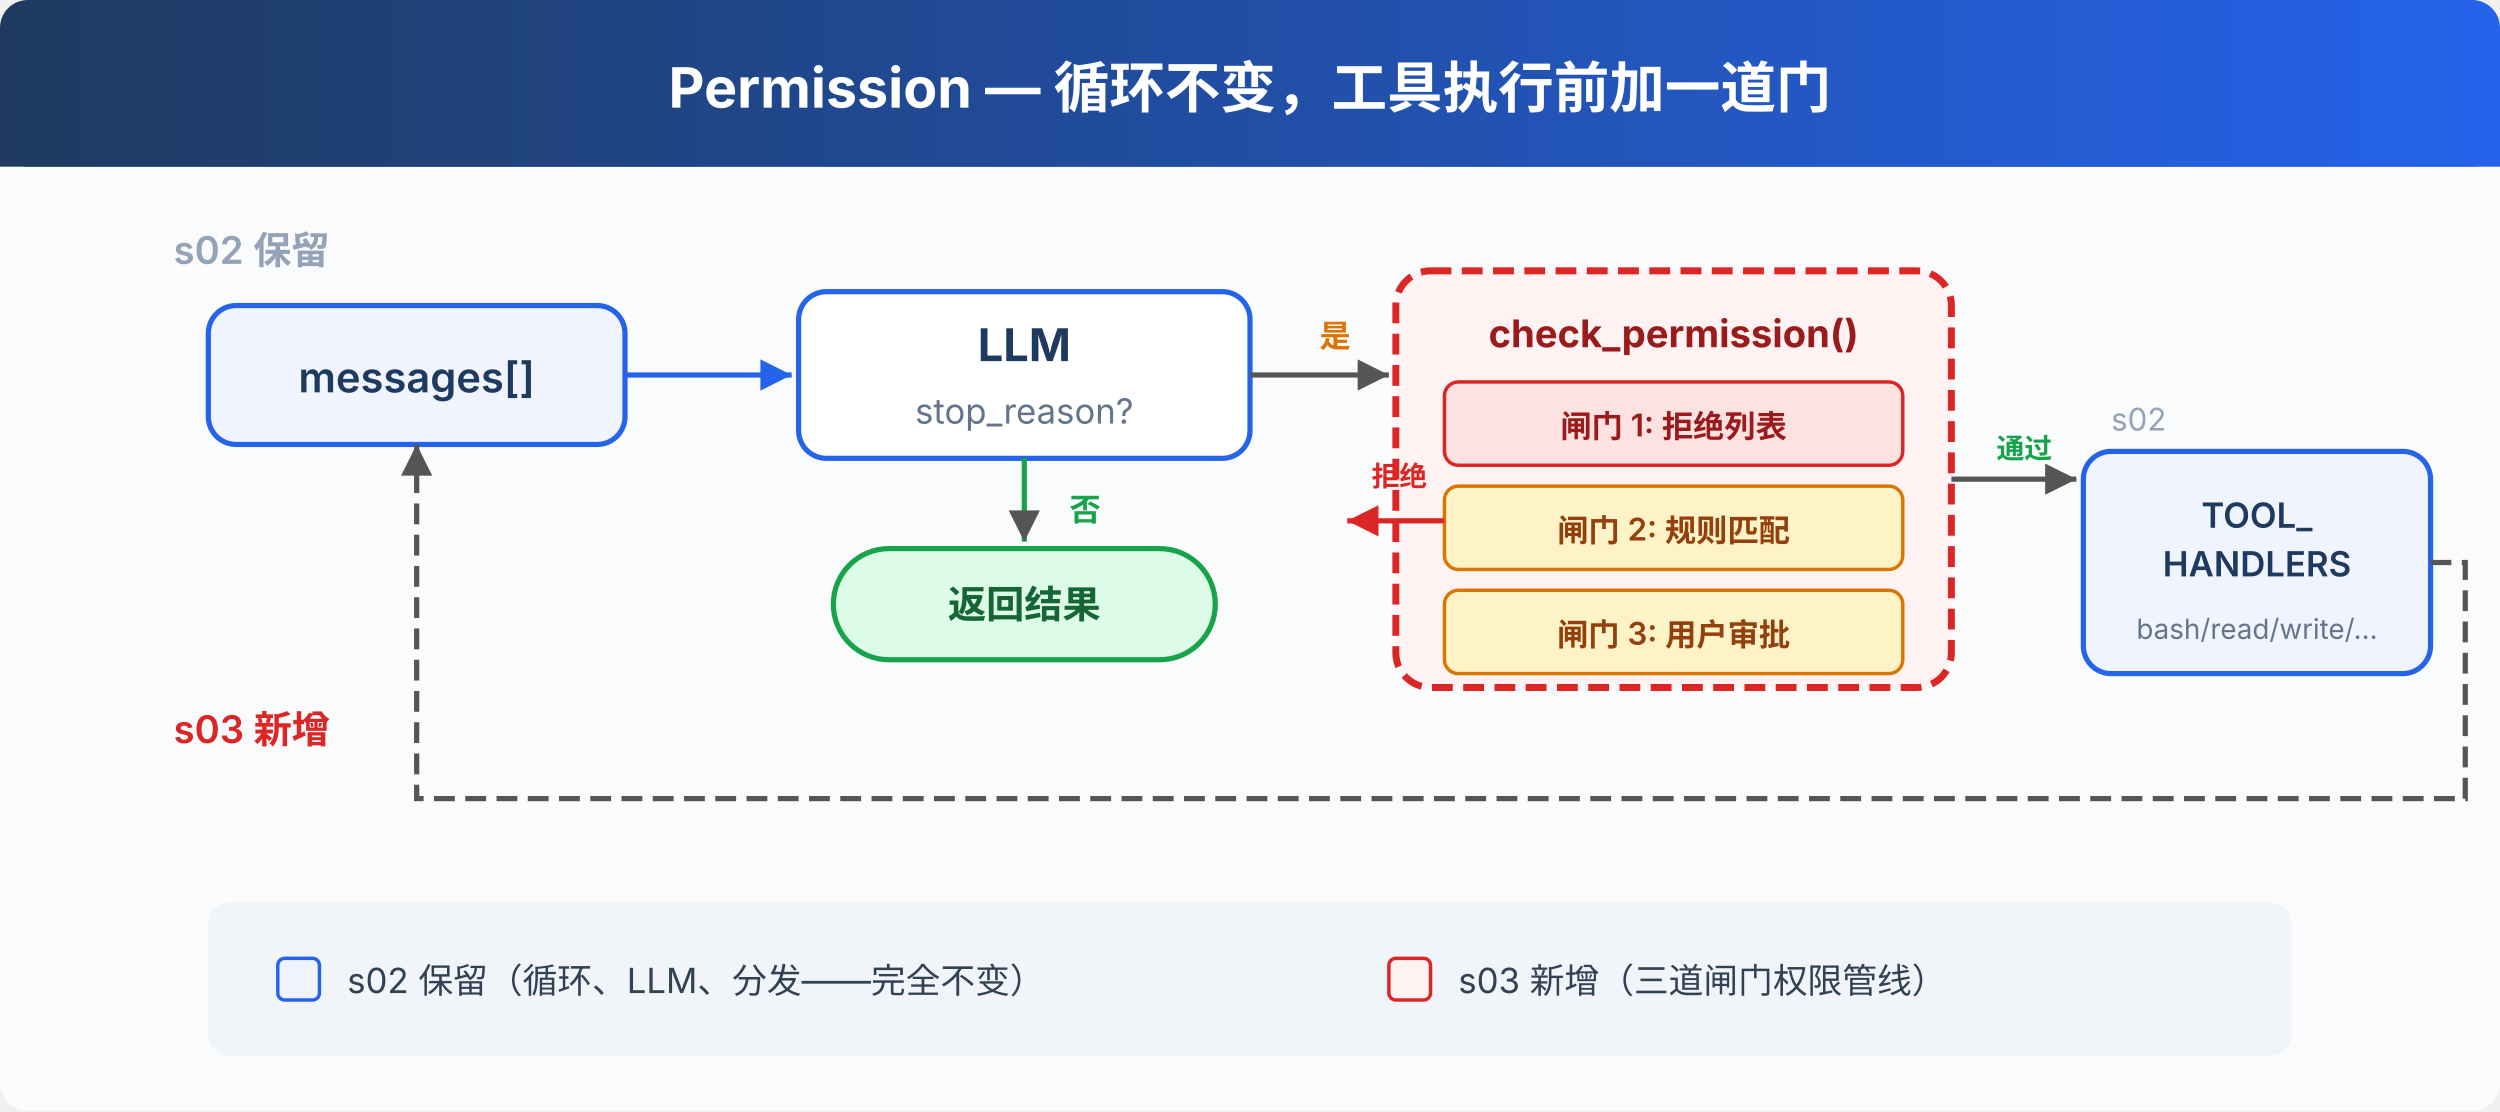
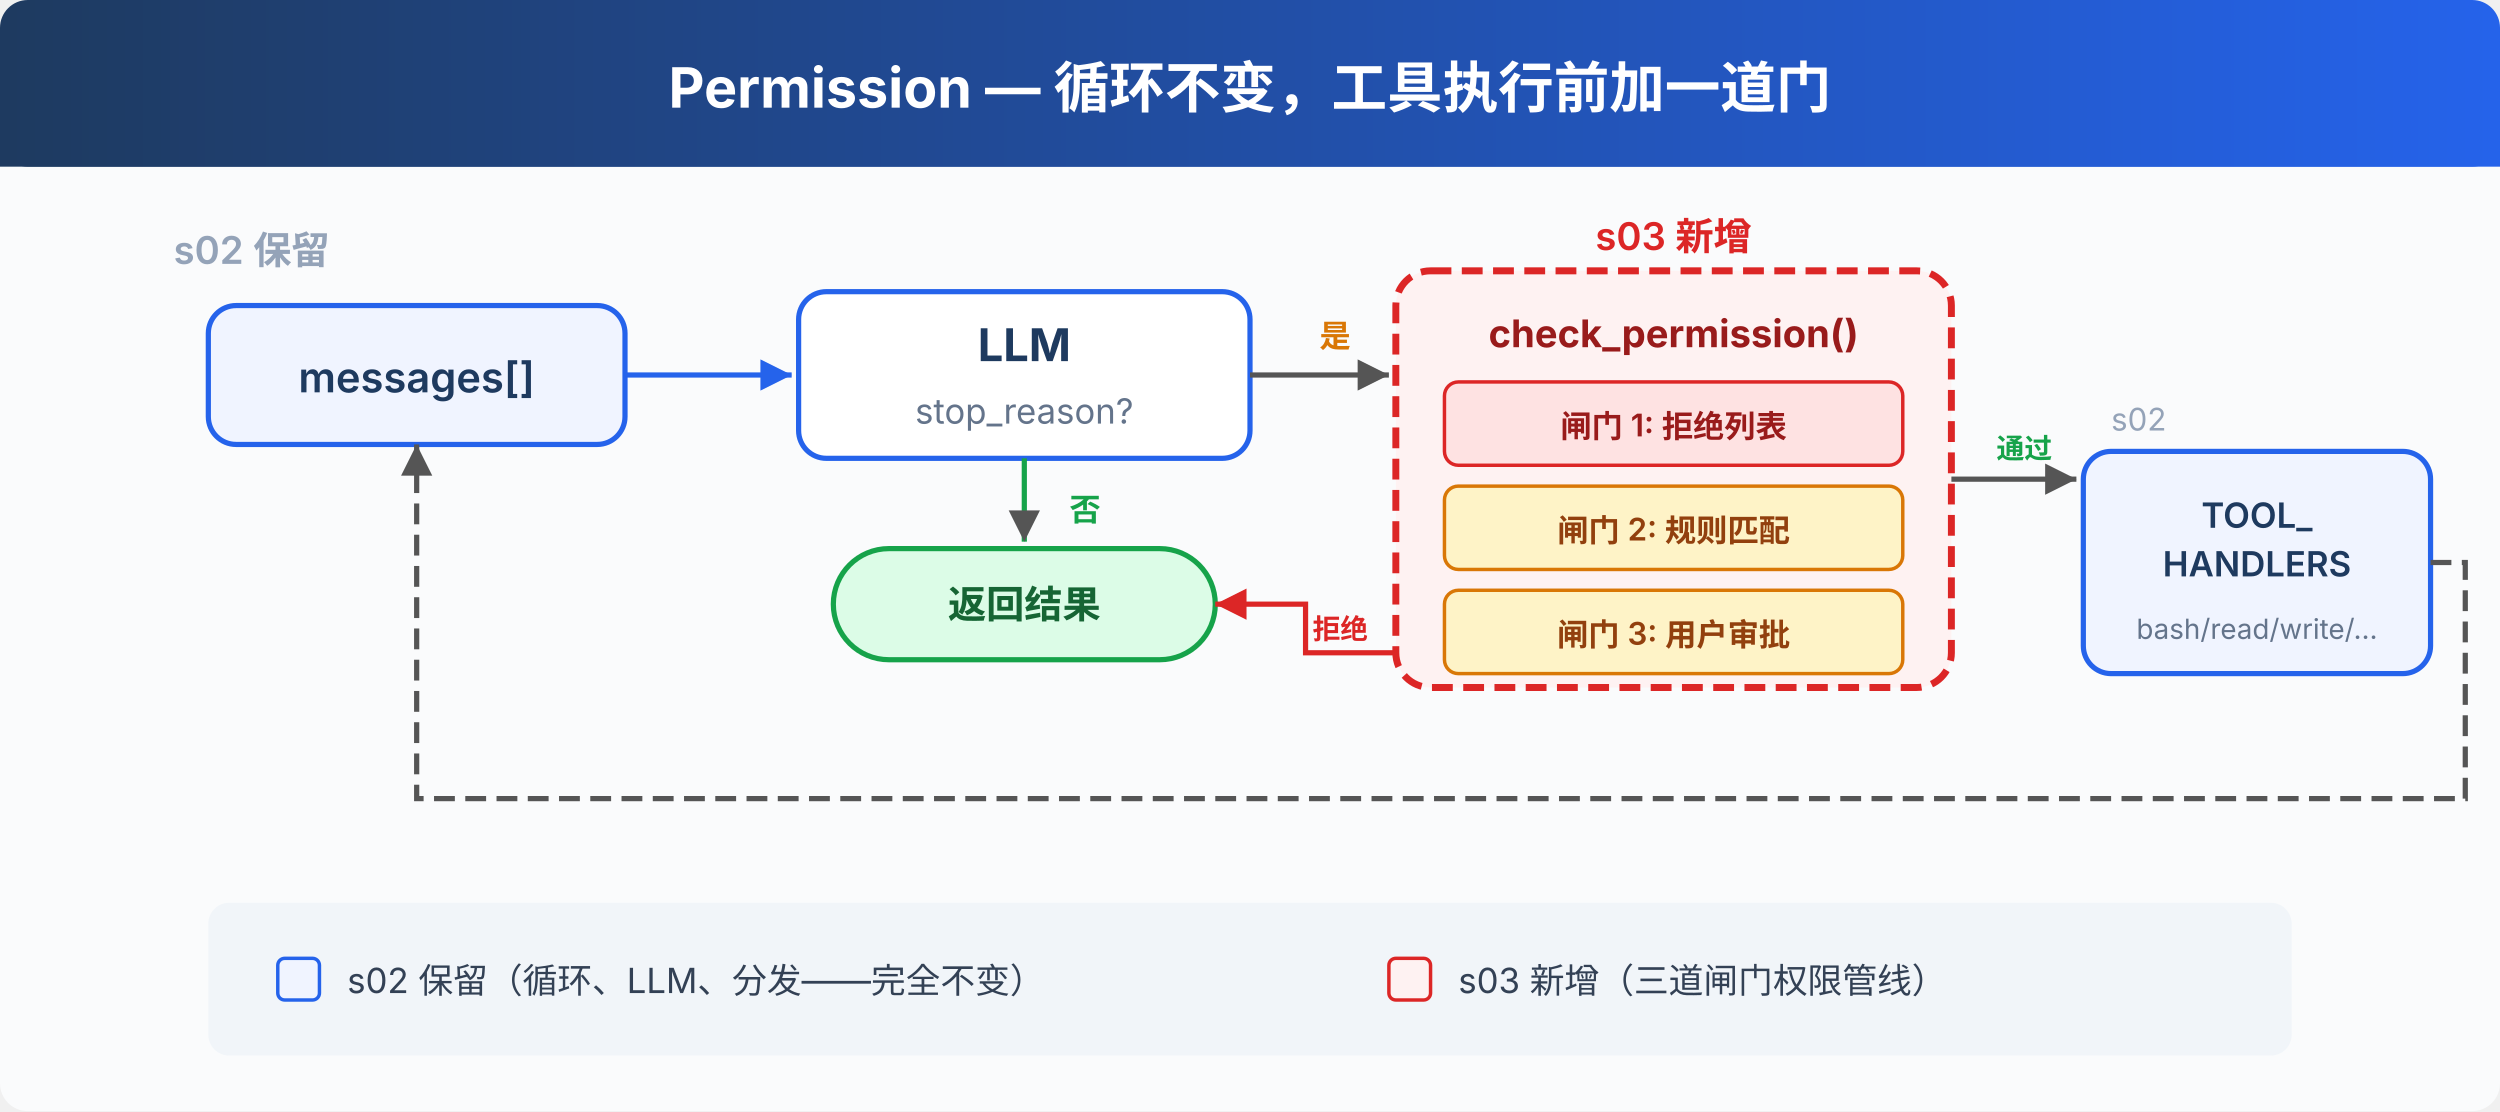
<svg xmlns="http://www.w3.org/2000/svg" viewBox="0 0 720 320" font-family="system-ui, -apple-system, sans-serif">
  <defs>
    <marker id="arrow" viewBox="0 0 10 10" refX="10" refY="5" markerWidth="6" markerHeight="6" orient="auto-start-reverse">
      <path d="M 0 0 L 10 5 L 0 10 z" fill="#555" />
    </marker>
    <marker id="arrow-blue" viewBox="0 0 10 10" refX="10" refY="5" markerWidth="6" markerHeight="6" orient="auto-start-reverse">
      <path d="M 0 0 L 10 5 L 0 10 z" fill="#2563eb" />
    </marker>
    <marker id="arrow-red" viewBox="0 0 10 10" refX="10" refY="5" markerWidth="6" markerHeight="6" orient="auto-start-reverse">
      <path d="M 0 0 L 10 5 L 0 10 z" fill="#dc2626" />
    </marker>
    <linearGradient id="header" x1="0" y1="0" x2="1" y2="0">
      <stop offset="0%" stop-color="#1e3a5f" />
      <stop offset="100%" stop-color="#2563eb" />
    </linearGradient>
  </defs>
  <rect width="720" height="320" fill="#fafbfc" rx="8" />
  <rect x="0" y="0" width="720" height="48" fill="url(#header)" rx="8" />
  <rect x="0" y="40" width="720" height="8" fill="url(#header)" />
  <text x="360" y="31" fill="#fff" font-size="16" font-weight="700" text-anchor="middle">Permission — 循环不变，工具执行前加一道门</text>
  <text x="50" y="76" fill="#94a3b8" font-size="11" font-weight="600">s02 保留</text>
  <rect x="60" y="88" width="120" height="40" rx="8" fill="#f0f4ff" stroke="#2563eb" stroke-width="1.5" />
  <text x="120" y="113" fill="#1e3a5f" font-size="12" font-weight="600" text-anchor="middle">messages[]</text>
  <line x1="180" y1="108" x2="228" y2="108" stroke="#2563eb" stroke-width="1.5" marker-end="url(#arrow-blue)" />
  <rect x="230" y="84" width="130" height="48" rx="8" fill="#fff" stroke="#2563eb" stroke-width="1.5" />
  <text x="295" y="104" fill="#1e3a5f" font-size="13" font-weight="700" text-anchor="middle">LLM</text>
  <text x="295" y="122" fill="#64748b" font-size="10" text-anchor="middle">stop_reason?</text>
  <line x1="295" y1="132" x2="295" y2="156" stroke="#16a34a" stroke-width="1.5" marker-end="url(#arrow)" />
  <text x="308" y="150" fill="#16a34a" font-size="9" font-weight="600">否</text>
  <rect x="240" y="158" width="110" height="32" rx="16" fill="#dcfce7" stroke="#16a34a" stroke-width="1.5" />
  <text x="295" y="178" fill="#166534" font-size="11" font-weight="600" text-anchor="middle">返回结果</text>
  <line x1="360" y1="108" x2="400" y2="108" stroke="#555" stroke-width="1.5" marker-end="url(#arrow)" />
  <text x="380" y="100" fill="#d97706" font-size="9" font-weight="600">是</text>
-   <text x="50" y="214" fill="#dc2626" font-size="11" font-weight="600">s03 新增</text>
+   <text x="482" y="72" fill="#dc2626" font-size="11" font-weight="600" text-anchor="middle">s03 新增</text>
  <rect x="402" y="78" width="160" height="120" rx="10" fill="#fef2f2" stroke="#dc2626" stroke-width="2" stroke-dasharray="6,3" />
  <text x="482" y="100" fill="#991b1b" font-size="11" font-weight="700" text-anchor="middle">check_permission()</text>
  <rect x="416" y="110" width="132" height="24" rx="4" fill="#fee2e2" stroke="#dc2626" stroke-width="1" />
  <text x="482" y="126" fill="#991b1b" font-size="9" font-weight="600" text-anchor="middle">闸门 1: 拒绝列表</text>
  <rect x="416" y="140" width="132" height="24" rx="4" fill="#fef3c7" stroke="#d97706" stroke-width="1" />
  <text x="482" y="156" fill="#92400e" font-size="9" font-weight="600" text-anchor="middle">闸门 2: 规则匹配</text>
  <rect x="416" y="170" width="132" height="24" rx="4" fill="#fef3c7" stroke="#d97706" stroke-width="1" />
  <text x="482" y="186" fill="#92400e" font-size="9" font-weight="600" text-anchor="middle">闸门 3: 用户审批</text>
-   <line x1="416" y1="150" x2="388" y2="150" stroke="#dc2626" stroke-width="1.5" marker-end="url(#arrow-red)" />
-   <text x="395" y="140" fill="#dc2626" font-size="8" font-weight="600">拒绝</text>
+   <path d="M 402 188 L 376 188 L 376 174 L 350 174" fill="none" stroke="#dc2626" stroke-width="1.5" marker-end="url(#arrow-red)" />
+   <text x="378" y="184" fill="#dc2626" font-size="8" font-weight="600">拒绝</text>
  <line x1="562" y1="138" x2="598" y2="138" stroke="#555" stroke-width="1.5" marker-end="url(#arrow)" />
  <text x="575" y="132" fill="#16a34a" font-size="8" font-weight="600">通过</text>
  <text x="608" y="124" fill="#94a3b8" font-size="9">s02</text>
  <rect x="600" y="130" width="100" height="64" rx="8" fill="#f0f4ff" stroke="#2563eb" stroke-width="1.5" />
  <text x="650" y="152" fill="#1e3a5f" font-size="10" font-weight="600" text-anchor="middle">TOOL_</text>
  <text x="650" y="166" fill="#1e3a5f" font-size="10" font-weight="600" text-anchor="middle">HANDLERS</text>
  <text x="650" y="184" fill="#64748b" font-size="8" text-anchor="middle">bash/read/write/...</text>
  <path d="M 700 162 L 710 162 L 710 230 L 120 230 L 120 128" fill="none" stroke="#555" stroke-width="1.5" marker-end="url(#arrow)" stroke-dasharray="6,3" />
  <rect x="60" y="260" width="600" height="44" rx="6" fill="#f1f5f9" />
  <rect x="80" y="276" width="12" height="12" rx="2" fill="#f0f4ff" stroke="#2563eb" stroke-width="1" />
  <text x="100" y="286" fill="#334155" font-size="10">s02 保留（循环、LLM、分发——完全不变）</text>
  <rect x="400" y="276" width="12" height="12" rx="2" fill="#fef2f2" stroke="#dc2626" stroke-width="1" />
  <text x="420" y="286" fill="#334155" font-size="10">s03 新增（三道闸门权限管线）</text>
</svg>
